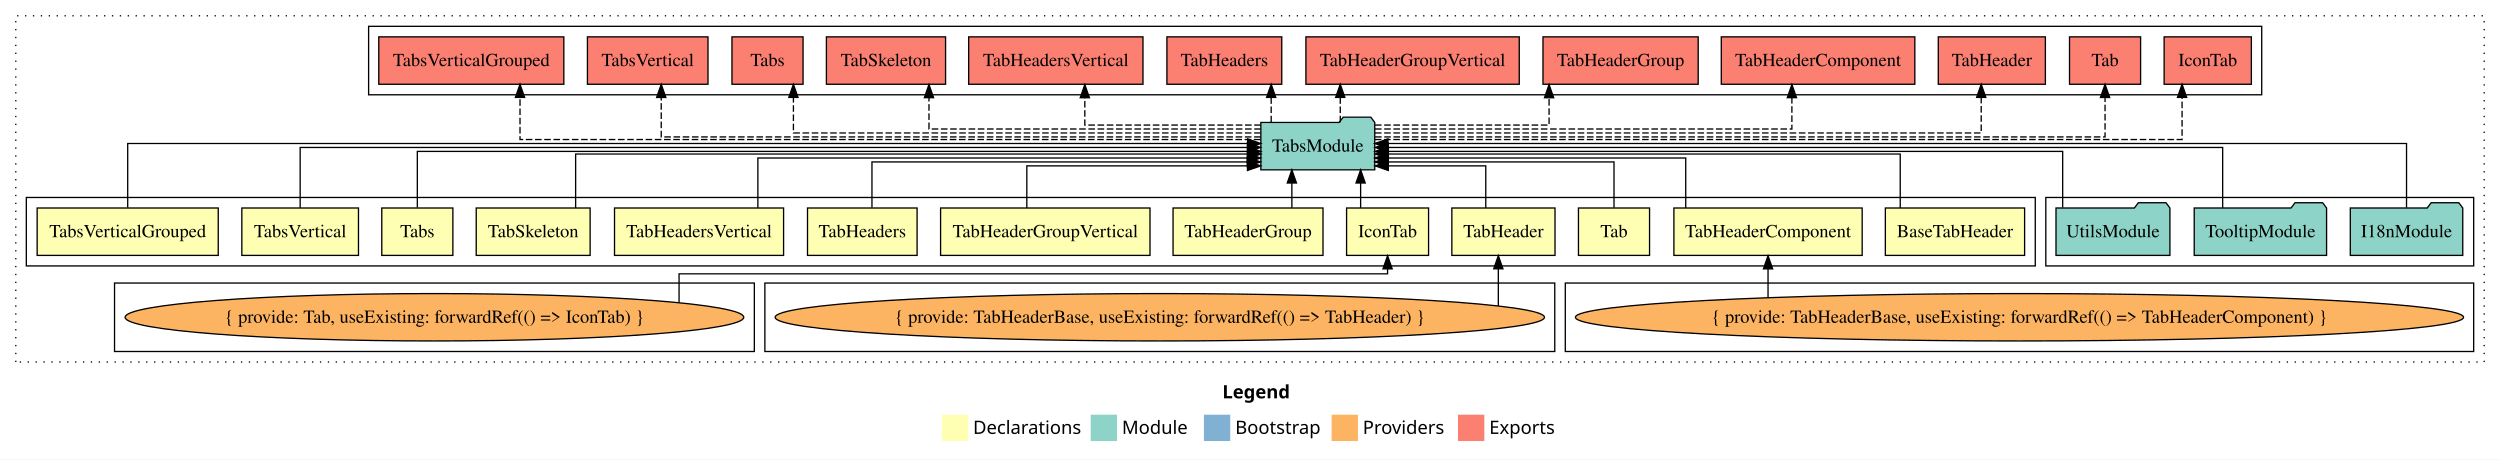
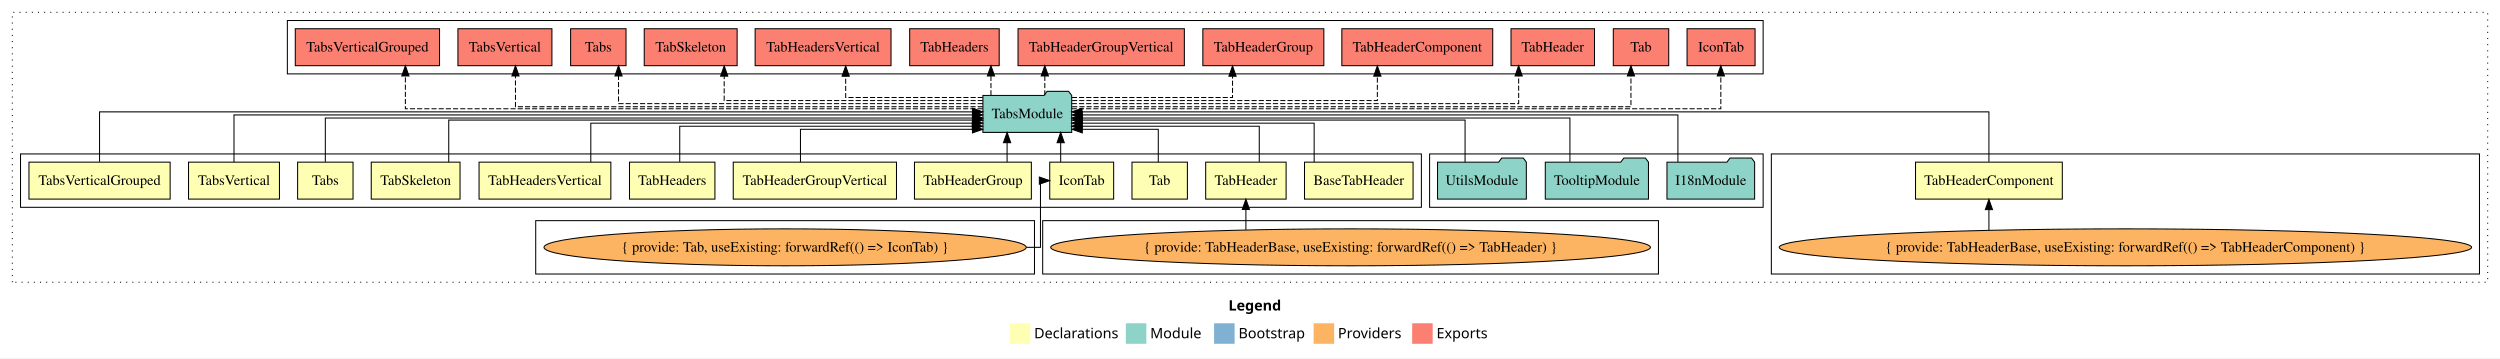
- <svg xmlns="http://www.w3.org/2000/svg" width="1899pt" height="349pt" viewBox="0.00 0.00 1899.00 349.00">
+ <svg xmlns="http://www.w3.org/2000/svg" width="2436pt" height="349pt" viewBox="0.00 0.00 2436.00 349.00">
  <g id="graph0" class="graph" transform="scale(1 1) rotate(0) translate(4 345)">
-     <polygon fill="white" stroke="transparent" points="-4,4 -4,-345 1895,-345 1895,4 -4,4" />
-     <text text-anchor="start" x="924.51" y="-42.4" font-family="Times-12" font-weight="bold" font-size="14.00">Legend</text>
-     <polygon fill="#ffffb3" stroke="transparent" points="711.5,-10 711.5,-30 731.5,-30 731.5,-10 711.5,-10" />
-     <text text-anchor="start" x="735.13" y="-15.4" font-family="Times-12" font-size="14.00">  Declarations</text>
-     <polygon fill="#8dd3c7" stroke="transparent" points="824.5,-10 824.5,-30 844.5,-30 844.5,-10 824.5,-10" />
-     <text text-anchor="start" x="848.23" y="-15.4" font-family="Times-12" font-size="14.00">  Module</text>
-     <polygon fill="#80b1d3" stroke="transparent" points="910.5,-10 910.5,-30 930.5,-30 930.5,-10 910.5,-10" />
-     <text text-anchor="start" x="934.28" y="-15.4" font-family="Times-12" font-size="14.00">  Bootstrap</text>
-     <polygon fill="#fdb462" stroke="transparent" points="1007.5,-10 1007.5,-30 1027.5,-30 1027.5,-10 1007.5,-10" />
-     <text text-anchor="start" x="1031.17" y="-15.4" font-family="Times-12" font-size="14.00">  Providers</text>
-     <polygon fill="#fb8072" stroke="transparent" points="1103.5,-10 1103.5,-30 1123.5,-30 1123.5,-10 1103.5,-10" />
-     <text text-anchor="start" x="1127.23" y="-15.4" font-family="Times-12" font-size="14.00">  Exports</text>
+     <polygon fill="white" stroke="transparent" points="-4,4 -4,-345 2432,-345 2432,4 -4,4" />
+     <text text-anchor="start" x="1193.01" y="-42.4" font-family="Times-12" font-weight="bold" font-size="14.00">Legend</text>
+     <polygon fill="#ffffb3" stroke="transparent" points="980,-10 980,-30 1000,-30 1000,-10 980,-10" />
+     <text text-anchor="start" x="1003.63" y="-15.4" font-family="Times-12" font-size="14.00">  Declarations</text>
+     <polygon fill="#8dd3c7" stroke="transparent" points="1093,-10 1093,-30 1113,-30 1113,-10 1093,-10" />
+     <text text-anchor="start" x="1116.73" y="-15.4" font-family="Times-12" font-size="14.00">  Module</text>
+     <polygon fill="#80b1d3" stroke="transparent" points="1179,-10 1179,-30 1199,-30 1199,-10 1179,-10" />
+     <text text-anchor="start" x="1202.78" y="-15.4" font-family="Times-12" font-size="14.00">  Bootstrap</text>
+     <polygon fill="#fdb462" stroke="transparent" points="1276,-10 1276,-30 1296,-30 1296,-10 1276,-10" />
+     <text text-anchor="start" x="1299.67" y="-15.4" font-family="Times-12" font-size="14.00">  Providers</text>
+     <polygon fill="#fb8072" stroke="transparent" points="1372,-10 1372,-30 1392,-30 1392,-10 1372,-10" />
+     <text text-anchor="start" x="1395.73" y="-15.4" font-family="Times-12" font-size="14.00">  Exports</text>
    <g id="clust1" class="cluster">
-       <polygon fill="none" stroke="black" stroke-dasharray="1,5" points="8,-70 8,-333 1883,-333 1883,-70 8,-70" />
+       <polygon fill="none" stroke="black" stroke-dasharray="1,5" points="8,-70 8,-333 2420,-333 2420,-70 8,-70" />
+     </g>
+     <g id="clust7" class="cluster">
+       <polygon fill="none" stroke="black" points="1722,-78 1722,-195 2412,-195 2412,-78 1722,-78" />
+     </g>
+     <g id="clust2" class="cluster">
+       <polygon fill="none" stroke="black" points="16,-143 16,-195 1381,-195 1381,-143 16,-143" />
+     </g>
+     <g id="clust6" class="cluster">
+       <polygon fill="none" stroke="black" points="1012,-78 1012,-130 1612,-130 1612,-78 1012,-78" />
    </g>
    <g id="clust16" class="cluster">
-       <polygon fill="none" stroke="black" points="1550,-143 1550,-195 1875,-195 1875,-143 1550,-143" />
-     </g>
-     <g id="clust2" class="cluster">
-       <polygon fill="none" stroke="black" points="16,-143 16,-195 1542,-195 1542,-143 16,-143" />
-     </g>
-     <g id="clust7" class="cluster">
-       <polygon fill="none" stroke="black" points="1185,-78 1185,-130 1875,-130 1875,-78 1185,-78" />
+       <polygon fill="none" stroke="black" points="1389,-143 1389,-195 1714,-195 1714,-143 1389,-143" />
    </g>
    <g id="clust17" class="cluster">
      <polygon fill="none" stroke="black" points="276,-273 276,-325 1714,-325 1714,-273 276,-273" />
    </g>
-     <g id="clust6" class="cluster">
-       <polygon fill="none" stroke="black" points="577,-78 577,-130 1177,-130 1177,-78 577,-78" />
-     </g>
    <g id="clust4" class="cluster">
-       <polygon fill="none" stroke="black" points="83,-78 83,-130 569,-130 569,-78 83,-78" />
+       <polygon fill="none" stroke="black" points="518,-78 518,-130 1004,-130 1004,-78 518,-78" />
    </g>
    <g id="node1" class="node">
-       <polygon fill="#ffffb3" stroke="black" points="1533.89,-187 1428.11,-187 1428.11,-151 1533.89,-151 1533.89,-187" />
-       <text text-anchor="middle" x="1481" y="-164.8" font-family="Times,serif" font-size="14.00">BaseTabHeader</text>
+       <polygon fill="#ffffb3" stroke="black" points="1372.89,-187 1267.11,-187 1267.11,-151 1372.89,-151 1372.89,-187" />
+       <text text-anchor="middle" x="1320" y="-164.8" font-family="Times,serif" font-size="14.00">BaseTabHeader</text>
    </g>
    <g id="node14" class="node">
      <polygon fill="#8dd3c7" stroke="black" points="1040.26,-252 1037.26,-256 1016.26,-256 1013.26,-252 953.74,-252 953.74,-216 1040.26,-216 1040.26,-252" />
      <text text-anchor="middle" x="997" y="-229.8" font-family="Times,serif" font-size="14.00">TabsModule</text>
    </g>
    <g id="edge1" class="edge">
-       <path fill="none" stroke="black" d="M1439.41,-187.02C1439.41,-204.37 1439.41,-228 1439.41,-228 1439.41,-228 1050.63,-228 1050.63,-228" />
-       <polygon fill="black" stroke="black" points="1050.63,-224.5 1040.63,-228 1050.63,-231.5 1050.63,-224.5" />
+       <path fill="none" stroke="black" d="M1276.51,-187.03C1276.51,-203.4 1276.51,-225 1276.51,-225 1276.51,-225 1050.37,-225 1050.37,-225" />
+       <polygon fill="black" stroke="black" points="1050.37,-221.5 1040.37,-225 1050.37,-228.5 1050.37,-221.5" />
    </g>
    <g id="node2" class="node">
      <polygon fill="#ffffb3" stroke="black" points="1081.14,-187 1018.86,-187 1018.86,-151 1081.14,-151 1081.14,-187" />
      <text text-anchor="middle" x="1050" y="-164.8" font-family="Times,serif" font-size="14.00">IconTab</text>
    </g>
    <g id="edge2" class="edge">
      <path fill="none" stroke="black" d="M1029.53,-187.11C1029.53,-187.11 1029.53,-205.99 1029.53,-205.99" />
      <polygon fill="black" stroke="black" points="1026.03,-205.99 1029.53,-215.99 1033.03,-205.99 1026.03,-205.99" />
    </g>
    <g id="node3" class="node">
-       <polygon fill="#ffffb3" stroke="black" points="1249,-187 1195,-187 1195,-151 1249,-151 1249,-187" />
-       <text text-anchor="middle" x="1222" y="-164.8" font-family="Times,serif" font-size="14.00">Tab</text>
+       <polygon fill="#ffffb3" stroke="black" points="1153,-187 1099,-187 1099,-151 1153,-151 1153,-187" />
+       <text text-anchor="middle" x="1126" y="-164.8" font-family="Times,serif" font-size="14.00">Tab</text>
    </g>
    <g id="edge4" class="edge">
-       <path fill="none" stroke="black" d="M1222,-187.24C1222,-202.57 1222,-222 1222,-222 1222,-222 1050.38,-222 1050.38,-222" />
-       <polygon fill="black" stroke="black" points="1050.38,-218.5 1040.38,-222 1050.38,-225.5 1050.38,-218.5" />
+       <path fill="none" stroke="black" d="M1124.63,-187.05C1124.63,-201.37 1124.63,-219 1124.63,-219 1124.63,-219 1050.57,-219 1050.57,-219" />
+       <polygon fill="black" stroke="black" points="1050.57,-215.5 1040.57,-219 1050.57,-222.5 1050.57,-215.5" />
    </g>
    <g id="node4" class="node">
-       <polygon fill="#ffffb3" stroke="black" points="1177.18,-187 1098.82,-187 1098.82,-151 1177.18,-151 1177.18,-187" />
-       <text text-anchor="middle" x="1138" y="-164.8" font-family="Times,serif" font-size="14.00">TabHeader</text>
+       <polygon fill="#ffffb3" stroke="black" points="1249.18,-187 1170.82,-187 1170.82,-151 1249.18,-151 1249.18,-187" />
+       <text text-anchor="middle" x="1210" y="-164.8" font-family="Times,serif" font-size="14.00">TabHeader</text>
    </g>
    <g id="edge5" class="edge">
-       <path fill="none" stroke="black" d="M1124.59,-187.05C1124.59,-201.37 1124.59,-219 1124.59,-219 1124.59,-219 1050.55,-219 1050.55,-219" />
-       <polygon fill="black" stroke="black" points="1050.55,-215.5 1040.55,-219 1050.55,-222.5 1050.55,-215.5" />
+       <path fill="none" stroke="black" d="M1223.03,-187.24C1223.03,-202.57 1223.03,-222 1223.03,-222 1223.03,-222 1050.31,-222 1050.31,-222" />
+       <polygon fill="black" stroke="black" points="1050.31,-218.5 1040.31,-222 1050.31,-225.5 1050.31,-218.5" />
    </g>
    <g id="node5" class="node">
-       <polygon fill="#ffffb3" stroke="black" points="1410.51,-187 1267.49,-187 1267.49,-151 1410.51,-151 1410.51,-187" />
-       <text text-anchor="middle" x="1339" y="-164.8" font-family="Times,serif" font-size="14.00">TabHeaderComponent</text>
+       <polygon fill="#ffffb3" stroke="black" points="2005.51,-187 1862.49,-187 1862.49,-151 2005.51,-151 2005.51,-187" />
+       <text text-anchor="middle" x="1934" y="-164.8" font-family="Times,serif" font-size="14.00">TabHeaderComponent</text>
    </g>
    <g id="edge7" class="edge">
-       <path fill="none" stroke="black" d="M1276.48,-187.03C1276.48,-203.4 1276.48,-225 1276.48,-225 1276.48,-225 1050.36,-225 1050.36,-225" />
-       <polygon fill="black" stroke="black" points="1050.36,-221.5 1040.36,-225 1050.36,-228.5 1050.36,-221.5" />
+       <path fill="none" stroke="black" d="M1934,-187.31C1934,-207.15 1934,-236 1934,-236 1934,-236 1050.31,-236 1050.31,-236" />
+       <polygon fill="black" stroke="black" points="1050.31,-232.5 1040.31,-236 1050.31,-239.5 1050.31,-232.5" />
    </g>
    <g id="node6" class="node">
      <polygon fill="#ffffb3" stroke="black" points="1000.95,-187 887.05,-187 887.05,-151 1000.95,-151 1000.95,-187" />
      <text text-anchor="middle" x="944" y="-164.8" font-family="Times,serif" font-size="14.00">TabHeaderGroup</text>
    </g>
    <g id="edge9" class="edge">
      <path fill="none" stroke="black" d="M977.3,-187.11C977.3,-187.11 977.3,-205.99 977.3,-205.99" />
      <polygon fill="black" stroke="black" points="973.8,-205.99 977.3,-215.99 980.8,-205.99 973.8,-205.99" />
    </g>
    <g id="node7" class="node">
      <polygon fill="#ffffb3" stroke="black" points="869.53,-187 710.47,-187 710.47,-151 869.53,-151 869.53,-187" />
      <text text-anchor="middle" x="790" y="-164.8" font-family="Times,serif" font-size="14.00">TabHeaderGroupVertical</text>
    </g>
    <g id="edge10" class="edge">
      <path fill="none" stroke="black" d="M775.97,-187.05C775.97,-201.37 775.97,-219 775.97,-219 775.97,-219 943.59,-219 943.59,-219" />
      <polygon fill="black" stroke="black" points="943.59,-222.5 953.59,-219 943.59,-215.5 943.59,-222.5" />
    </g>
    <g id="node8" class="node">
      <polygon fill="#ffffb3" stroke="black" points="692.62,-187 609.38,-187 609.38,-151 692.62,-151 692.62,-187" />
      <text text-anchor="middle" x="651" y="-164.8" font-family="Times,serif" font-size="14.00">TabHeaders</text>
    </g>
    <g id="edge11" class="edge">
      <path fill="none" stroke="black" d="M658.34,-187.24C658.34,-202.57 658.34,-222 658.34,-222 658.34,-222 943.42,-222 943.42,-222" />
      <polygon fill="black" stroke="black" points="943.42,-225.5 953.42,-222 943.42,-218.5 943.42,-225.5" />
    </g>
    <g id="node9" class="node">
      <polygon fill="#ffffb3" stroke="black" points="591.21,-187 462.79,-187 462.79,-151 591.21,-151 591.21,-187" />
      <text text-anchor="middle" x="527" y="-164.8" font-family="Times,serif" font-size="14.00">TabHeadersVertical</text>
    </g>
    <g id="edge12" class="edge">
      <path fill="none" stroke="black" d="M571.68,-187.03C571.68,-203.4 571.68,-225 571.68,-225 571.68,-225 943.48,-225 943.48,-225" />
      <polygon fill="black" stroke="black" points="943.48,-228.5 953.48,-225 943.48,-221.5 943.48,-228.5" />
    </g>
    <g id="node10" class="node">
      <polygon fill="#ffffb3" stroke="black" points="444.26,-187 357.74,-187 357.74,-151 444.26,-151 444.26,-187" />
      <text text-anchor="middle" x="401" y="-164.8" font-family="Times,serif" font-size="14.00">TabSkeleton</text>
    </g>
    <g id="edge13" class="edge">
      <path fill="none" stroke="black" d="M433.25,-187.02C433.25,-204.37 433.25,-228 433.25,-228 433.25,-228 943.7,-228 943.7,-228" />
      <polygon fill="black" stroke="black" points="943.7,-231.5 953.7,-228 943.7,-224.5 943.7,-231.5" />
    </g>
    <g id="node11" class="node">
      <polygon fill="#ffffb3" stroke="black" points="340,-187 286,-187 286,-151 340,-151 340,-187" />
      <text text-anchor="middle" x="313" y="-164.8" font-family="Times,serif" font-size="14.00">Tabs</text>
    </g>
    <g id="edge14" class="edge">
      <path fill="none" stroke="black" d="M313,-187.3C313,-205.27 313,-230 313,-230 313,-230 943.69,-230 943.69,-230" />
      <polygon fill="black" stroke="black" points="943.69,-233.5 953.69,-230 943.69,-226.5 943.69,-233.5" />
    </g>
    <g id="node12" class="node">
      <polygon fill="#ffffb3" stroke="black" points="268.3,-187 179.7,-187 179.7,-151 268.3,-151 268.3,-187" />
      <text text-anchor="middle" x="224" y="-164.8" font-family="Times,serif" font-size="14.00">TabsVertical</text>
    </g>
    <g id="edge15" class="edge">
      <path fill="none" stroke="black" d="M224,-187.17C224,-206.09 224,-233 224,-233 224,-233 943.5,-233 943.5,-233" />
      <polygon fill="black" stroke="black" points="943.51,-236.5 953.5,-233 943.5,-229.5 943.51,-236.5" />
    </g>
    <g id="node13" class="node">
      <polygon fill="#ffffb3" stroke="black" points="161.78,-187 24.22,-187 24.22,-151 161.78,-151 161.78,-187" />
      <text text-anchor="middle" x="93" y="-164.8" font-family="Times,serif" font-size="14.00">TabsVerticalGrouped</text>
    </g>
    <g id="edge16" class="edge">
      <path fill="none" stroke="black" d="M93,-187.31C93,-207.15 93,-236 93,-236 93,-236 943.7,-236 943.7,-236" />
      <polygon fill="black" stroke="black" points="943.7,-239.5 953.7,-236 943.7,-232.5 943.7,-239.5" />
    </g>
    <g id="node21" class="node">
      <polygon fill="#fb8072" stroke="black" points="1706.14,-317 1639.86,-317 1639.86,-281 1706.14,-281 1706.14,-317" />
      <text text-anchor="middle" x="1673" y="-294.8" font-family="Times,serif" font-size="14.00">IconTab </text>
    </g>
    <g id="edge20" class="edge">
-       <path fill="none" stroke="black" stroke-dasharray="5,2" d="M1040.33,-239C1186.67,-239 1653.5,-239 1653.5,-239 1653.5,-239 1653.5,-271 1653.5,-271" />
-       <polygon fill="black" stroke="black" points="1650,-271 1653.5,-281 1657,-271 1650,-271" />
+       <path fill="none" stroke="black" stroke-dasharray="5,2" d="M1040.3,-239C1189.45,-239 1672.77,-239 1672.77,-239 1672.77,-239 1672.77,-271 1672.77,-271" />
+       <polygon fill="black" stroke="black" points="1669.27,-271 1672.77,-281 1676.27,-271 1669.27,-271" />
    </g>
    <g id="node22" class="node">
      <polygon fill="#fb8072" stroke="black" points="1622,-317 1568,-317 1568,-281 1622,-281 1622,-317" />
      <text text-anchor="middle" x="1595" y="-294.8" font-family="Times,serif" font-size="14.00">Tab </text>
    </g>
    <g id="edge21" class="edge">
-       <path fill="none" stroke="black" stroke-dasharray="5,2" d="M1040.49,-241C1178.1,-241 1595,-241 1595,-241 1595,-241 1595,-270.97 1595,-270.97" />
-       <polygon fill="black" stroke="black" points="1591.5,-270.97 1595,-280.97 1598.5,-270.97 1591.5,-270.97" />
+       <path fill="none" stroke="black" stroke-dasharray="5,2" d="M1040.73,-241C1177.04,-241 1585.19,-241 1585.19,-241 1585.19,-241 1585.19,-270.97 1585.19,-270.97" />
+       <polygon fill="black" stroke="black" points="1581.69,-270.97 1585.19,-280.97 1588.69,-270.97 1581.69,-270.97" />
    </g>
    <g id="node23" class="node">
      <polygon fill="#fb8072" stroke="black" points="1549.68,-317 1468.32,-317 1468.32,-281 1549.68,-281 1549.68,-317" />
      <text text-anchor="middle" x="1509" y="-294.8" font-family="Times,serif" font-size="14.00">TabHeader </text>
    </g>
    <g id="edge22" class="edge">
-       <path fill="none" stroke="black" stroke-dasharray="5,2" d="M1040.4,-244C1162.64,-244 1500.93,-244 1500.93,-244 1500.93,-244 1500.93,-270.99 1500.93,-270.99" />
-       <polygon fill="black" stroke="black" points="1497.43,-270.99 1500.93,-280.99 1504.43,-270.99 1497.43,-270.99" />
+       <path fill="none" stroke="black" stroke-dasharray="5,2" d="M1040.33,-244C1158.19,-244 1475.77,-244 1475.77,-244 1475.77,-244 1475.77,-270.99 1475.77,-270.99" />
+       <polygon fill="black" stroke="black" points="1472.27,-270.99 1475.77,-280.99 1479.27,-270.99 1472.27,-270.99" />
    </g>
    <g id="node24" class="node">
      <polygon fill="#fb8072" stroke="black" points="1450.51,-317 1303.49,-317 1303.49,-281 1450.51,-281 1450.51,-317" />
      <text text-anchor="middle" x="1377" y="-294.8" font-family="Times,serif" font-size="14.00">TabHeaderComponent </text>
    </g>
    <g id="edge23" class="edge">
-       <path fill="none" stroke="black" stroke-dasharray="5,2" d="M1040.44,-247C1136.22,-247 1357.12,-247 1357.12,-247 1357.12,-247 1357.12,-270.81 1357.12,-270.81" />
-       <polygon fill="black" stroke="black" points="1353.63,-270.81 1357.12,-280.81 1360.63,-270.81 1353.63,-270.81" />
+       <path fill="none" stroke="black" stroke-dasharray="5,2" d="M1040.55,-247C1132.5,-247 1338.09,-247 1338.09,-247 1338.09,-247 1338.09,-270.81 1338.09,-270.81" />
+       <polygon fill="black" stroke="black" points="1334.59,-270.81 1338.09,-280.81 1341.59,-270.81 1334.59,-270.81" />
    </g>
    <g id="node25" class="node">
      <polygon fill="#fb8072" stroke="black" points="1285.95,-317 1168.05,-317 1168.05,-281 1285.95,-281 1285.95,-317" />
      <text text-anchor="middle" x="1227" y="-294.8" font-family="Times,serif" font-size="14.00">TabHeaderGroup </text>
    </g>
    <g id="edge24" class="edge">
-       <path fill="none" stroke="black" stroke-dasharray="5,2" d="M1040.43,-250C1092.45,-250 1172.68,-250 1172.68,-250 1172.68,-250 1172.68,-270.75 1172.68,-270.75" />
-       <polygon fill="black" stroke="black" points="1169.18,-270.75 1172.68,-280.75 1176.18,-270.75 1169.18,-270.75" />
+       <path fill="none" stroke="black" stroke-dasharray="5,2" d="M1040.39,-250C1099.2,-250 1196.97,-250 1196.97,-250 1196.97,-250 1196.97,-270.75 1196.97,-270.75" />
+       <polygon fill="black" stroke="black" points="1193.47,-270.75 1196.97,-280.75 1200.47,-270.75 1193.47,-270.75" />
    </g>
    <g id="node26" class="node">
      <polygon fill="#fb8072" stroke="black" points="1150.03,-317 987.97,-317 987.97,-281 1150.03,-281 1150.03,-317" />
      <text text-anchor="middle" x="1069" y="-294.8" font-family="Times,serif" font-size="14.00">TabHeaderGroupVertical </text>
    </g>
    <g id="edge25" class="edge">
      <path fill="none" stroke="black" stroke-dasharray="5,2" d="M1014.06,-252.11C1014.06,-252.11 1014.06,-270.99 1014.06,-270.99" />
      <polygon fill="black" stroke="black" points="1010.56,-270.99 1014.06,-280.99 1017.56,-270.99 1010.56,-270.99" />
    </g>
    <g id="node27" class="node">
      <polygon fill="#fb8072" stroke="black" points="969.62,-317 882.38,-317 882.38,-281 969.62,-281 969.62,-317" />
      <text text-anchor="middle" x="926" y="-294.8" font-family="Times,serif" font-size="14.00">TabHeaders </text>
    </g>
    <g id="edge26" class="edge">
      <path fill="none" stroke="black" stroke-dasharray="5,2" d="M961.59,-252.11C961.59,-252.11 961.59,-270.99 961.59,-270.99" />
      <polygon fill="black" stroke="black" points="958.09,-270.99 961.59,-280.99 965.09,-270.99 958.09,-270.99" />
    </g>
    <g id="node28" class="node">
      <polygon fill="#fb8072" stroke="black" points="864.21,-317 731.79,-317 731.79,-281 864.21,-281 864.21,-317" />
      <text text-anchor="middle" x="798" y="-294.8" font-family="Times,serif" font-size="14.00">TabHeadersVertical </text>
    </g>
    <g id="edge27" class="edge">
      <path fill="none" stroke="black" stroke-dasharray="5,2" d="M953.71,-250C901.32,-250 820.03,-250 820.03,-250 820.03,-250 820.03,-270.75 820.03,-270.75" />
      <polygon fill="black" stroke="black" points="816.53,-270.75 820.03,-280.75 823.53,-270.75 816.53,-270.75" />
    </g>
    <g id="node29" class="node">
      <polygon fill="#fb8072" stroke="black" points="714.26,-317 623.74,-317 623.74,-281 714.26,-281 714.26,-317" />
      <text text-anchor="middle" x="669" y="-294.8" font-family="Times,serif" font-size="14.00">TabSkeleton </text>
    </g>
    <g id="edge28" class="edge">
      <path fill="none" stroke="black" stroke-dasharray="5,2" d="M953.74,-247C871.7,-247 701.65,-247 701.65,-247 701.65,-247 701.65,-270.81 701.65,-270.81" />
      <polygon fill="black" stroke="black" points="698.15,-270.81 701.65,-280.81 705.15,-270.81 698.15,-270.81" />
    </g>
    <g id="node30" class="node">
      <polygon fill="#fb8072" stroke="black" points="606,-317 552,-317 552,-281 606,-281 606,-317" />
      <text text-anchor="middle" x="579" y="-294.8" font-family="Times,serif" font-size="14.00">Tabs </text>
    </g>
    <g id="edge29" class="edge">
      <path fill="none" stroke="black" stroke-dasharray="5,2" d="M953.61,-244C850.38,-244 598.68,-244 598.68,-244 598.68,-244 598.68,-270.99 598.68,-270.99" />
      <polygon fill="black" stroke="black" points="595.18,-270.99 598.68,-280.99 602.18,-270.99 595.18,-270.99" />
    </g>
    <g id="node31" class="node">
      <polygon fill="#fb8072" stroke="black" points="533.79,-317 442.21,-317 442.21,-281 533.79,-281 533.79,-317" />
      <text text-anchor="middle" x="488" y="-294.8" font-family="Times,serif" font-size="14.00">TabsVertical </text>
    </g>
    <g id="edge30" class="edge">
      <path fill="none" stroke="black" stroke-dasharray="5,2" d="M953.61,-241C832.28,-241 498.27,-241 498.27,-241 498.27,-241 498.27,-270.97 498.27,-270.97" />
      <polygon fill="black" stroke="black" points="494.77,-270.97 498.27,-280.97 501.77,-270.97 494.77,-270.97" />
    </g>
    <g id="node32" class="node">
      <polygon fill="#fb8072" stroke="black" points="424.28,-317 283.72,-317 283.72,-281 424.28,-281 424.28,-317" />
      <text text-anchor="middle" x="354" y="-294.8" font-family="Times,serif" font-size="14.00">TabsVerticalGrouped </text>
    </g>
    <g id="edge31" class="edge">
      <path fill="none" stroke="black" stroke-dasharray="5,2" d="M953.42,-239C814.47,-239 391,-239 391,-239 391,-239 391,-271 391,-271" />
      <polygon fill="black" stroke="black" points="387.5,-271 391,-281 394.5,-271 387.5,-271" />
    </g>
    <g id="node15" class="node">
-       <ellipse fill="#fdb462" stroke="black" cx="326" cy="-104" rx="234.97" ry="18" />
-       <text text-anchor="middle" x="326" y="-99.8" font-family="Times,serif" font-size="14.00">{ provide: Tab, useExisting: forwardRef(() =&gt; IconTab) }</text>
+       <ellipse fill="#fdb462" stroke="black" cx="761" cy="-104" rx="234.97" ry="18" />
+       <text text-anchor="middle" x="761" y="-99.8" font-family="Times,serif" font-size="14.00">{ provide: Tab, useExisting: forwardRef(() =&gt; IconTab) }</text>
    </g>
    <g id="edge3" class="edge">
-       <path fill="none" stroke="black" d="M511.82,-115.17C511.82,-124.75 511.82,-137 511.82,-137 511.82,-137 1050,-137 1050,-137 1050,-137 1050,-140.76 1050,-140.76" />
-       <polygon fill="black" stroke="black" points="1046.5,-140.76 1050,-150.76 1053.5,-140.76 1046.5,-140.76" />
+       <path fill="none" stroke="black" d="M996.09,-104C1004.77,-104 1009.83,-104 1009.83,-104 1009.83,-104 1009.83,-169 1009.83,-169 1009.83,-169 1010.72,-169 1010.72,-169" />
+       <polygon fill="black" stroke="black" points="1008.74,-172.5 1018.74,-169 1008.74,-165.5 1008.74,-172.5" />
    </g>
    <g id="node16" class="node">
-       <ellipse fill="#fdb462" stroke="black" cx="877" cy="-104" rx="292.19" ry="18" />
-       <text text-anchor="middle" x="877" y="-99.8" font-family="Times,serif" font-size="14.00">{ provide: TabHeaderBase, useExisting: forwardRef(() =&gt; TabHeader) }</text>
+       <ellipse fill="#fdb462" stroke="black" cx="1312" cy="-104" rx="292.19" ry="18" />
+       <text text-anchor="middle" x="1312" y="-99.8" font-family="Times,serif" font-size="14.00">{ provide: TabHeaderBase, useExisting: forwardRef(() =&gt; TabHeader) }</text>
    </g>
    <g id="edge6" class="edge">
-       <path fill="none" stroke="black" d="M1134.13,-112.77C1134.13,-112.77 1134.13,-140.8 1134.13,-140.8" />
-       <polygon fill="black" stroke="black" points="1130.63,-140.8 1134.13,-150.8 1137.63,-140.8 1130.63,-140.8" />
+       <path fill="none" stroke="black" d="M1210,-121.08C1210,-121.08 1210,-140.9 1210,-140.9" />
+       <polygon fill="black" stroke="black" points="1206.5,-140.9 1210,-150.9 1213.5,-140.9 1206.5,-140.9" />
    </g>
    <g id="node17" class="node">
-       <ellipse fill="#fdb462" stroke="black" cx="1530" cy="-104" rx="337.32" ry="18" />
-       <text text-anchor="middle" x="1530" y="-99.8" font-family="Times,serif" font-size="14.00">{ provide: TabHeaderBase, useExisting: forwardRef(() =&gt; TabHeaderComponent) }</text>
+       <ellipse fill="#fdb462" stroke="black" cx="2067" cy="-104" rx="337.32" ry="18" />
+       <text text-anchor="middle" x="2067" y="-99.8" font-family="Times,serif" font-size="14.00">{ provide: TabHeaderBase, useExisting: forwardRef(() =&gt; TabHeaderComponent) }</text>
    </g>
    <g id="edge8" class="edge">
-       <path fill="none" stroke="black" d="M1339,-119.08C1339,-119.08 1339,-140.76 1339,-140.76" />
-       <polygon fill="black" stroke="black" points="1335.5,-140.76 1339,-150.76 1342.5,-140.76 1335.5,-140.76" />
+       <path fill="none" stroke="black" d="M1934,-120.74C1934,-120.74 1934,-140.72 1934,-140.72" />
+       <polygon fill="black" stroke="black" points="1930.5,-140.72 1934,-150.72 1937.5,-140.72 1930.5,-140.72" />
    </g>
    <g id="node18" class="node">
-       <polygon fill="#8dd3c7" stroke="black" points="1866.71,-187 1863.71,-191 1842.71,-191 1839.71,-187 1781.29,-187 1781.29,-151 1866.71,-151 1866.71,-187" />
-       <text text-anchor="middle" x="1824" y="-164.8" font-family="Times,serif" font-size="14.00">I18nModule</text>
+       <polygon fill="#8dd3c7" stroke="black" points="1705.71,-187 1702.71,-191 1681.71,-191 1678.71,-187 1620.29,-187 1620.29,-151 1705.71,-151 1705.71,-187" />
+       <text text-anchor="middle" x="1663" y="-164.8" font-family="Times,serif" font-size="14.00">I18nModule</text>
    </g>
    <g id="edge17" class="edge">
-       <path fill="none" stroke="black" d="M1824,-187.31C1824,-207.15 1824,-236 1824,-236 1824,-236 1050.3,-236 1050.3,-236" />
-       <polygon fill="black" stroke="black" points="1050.3,-232.5 1040.3,-236 1050.3,-239.5 1050.3,-232.5" />
+       <path fill="none" stroke="black" d="M1630.96,-187.17C1630.96,-206.09 1630.96,-233 1630.96,-233 1630.96,-233 1050.57,-233 1050.57,-233" />
+       <polygon fill="black" stroke="black" points="1050.57,-229.5 1040.57,-233 1050.57,-236.5 1050.57,-229.5" />
    </g>
    <g id="node19" class="node">
-       <polygon fill="#8dd3c7" stroke="black" points="1763.27,-187 1760.27,-191 1739.27,-191 1736.27,-187 1662.73,-187 1662.73,-151 1763.27,-151 1763.27,-187" />
-       <text text-anchor="middle" x="1713" y="-164.8" font-family="Times,serif" font-size="14.00">TooltipModule</text>
+       <polygon fill="#8dd3c7" stroke="black" points="1602.27,-187 1599.27,-191 1578.27,-191 1575.27,-187 1501.73,-187 1501.73,-151 1602.27,-151 1602.27,-187" />
+       <text text-anchor="middle" x="1552" y="-164.8" font-family="Times,serif" font-size="14.00">TooltipModule</text>
    </g>
    <g id="edge18" class="edge">
-       <path fill="none" stroke="black" d="M1684.34,-187.17C1684.34,-206.09 1684.34,-233 1684.34,-233 1684.34,-233 1050.52,-233 1050.52,-233" />
-       <polygon fill="black" stroke="black" points="1050.52,-229.5 1040.52,-233 1050.52,-236.5 1050.52,-229.5" />
+       <path fill="none" stroke="black" d="M1525.73,-187.3C1525.73,-205.27 1525.73,-230 1525.73,-230 1525.73,-230 1050.27,-230 1050.27,-230" />
+       <polygon fill="black" stroke="black" points="1050.27,-226.5 1040.27,-230 1050.27,-233.5 1050.27,-226.5" />
    </g>
    <g id="node20" class="node">
-       <polygon fill="#8dd3c7" stroke="black" points="1644.27,-187 1641.27,-191 1620.27,-191 1617.27,-187 1557.73,-187 1557.73,-151 1644.27,-151 1644.27,-187" />
-       <text text-anchor="middle" x="1601" y="-164.8" font-family="Times,serif" font-size="14.00">UtilsModule</text>
+       <polygon fill="#8dd3c7" stroke="black" points="1483.27,-187 1480.27,-191 1459.27,-191 1456.27,-187 1396.73,-187 1396.73,-151 1483.27,-151 1483.27,-187" />
+       <text text-anchor="middle" x="1440" y="-164.8" font-family="Times,serif" font-size="14.00">UtilsModule</text>
    </g>
    <g id="edge19" class="edge">
-       <path fill="none" stroke="black" d="M1562.81,-187.3C1562.81,-205.27 1562.81,-230 1562.81,-230 1562.81,-230 1050.46,-230 1050.46,-230" />
-       <polygon fill="black" stroke="black" points="1050.46,-226.5 1040.46,-230 1050.46,-233.5 1050.46,-226.5" />
+       <path fill="none" stroke="black" d="M1423.56,-187.02C1423.56,-204.37 1423.56,-228 1423.56,-228 1423.56,-228 1050.64,-228 1050.64,-228" />
+       <polygon fill="black" stroke="black" points="1050.64,-224.5 1040.64,-228 1050.64,-231.5 1050.64,-224.5" />
    </g>
  </g>
</svg>
